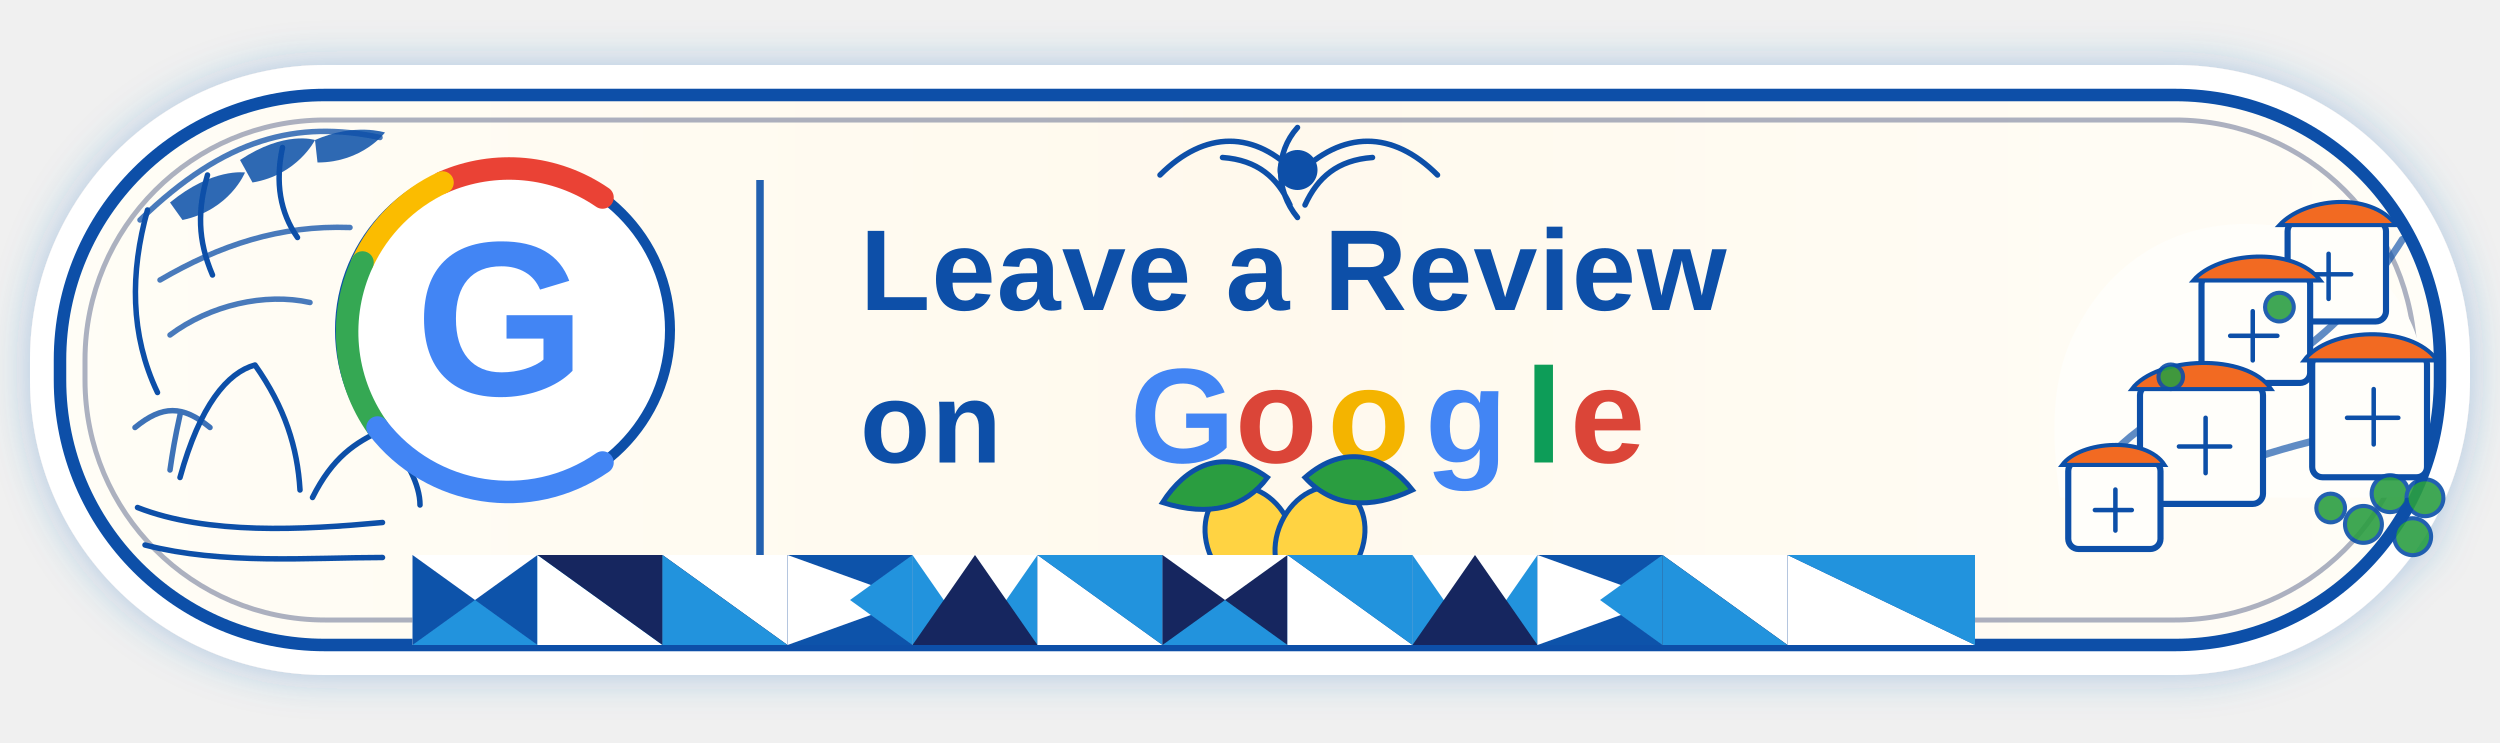
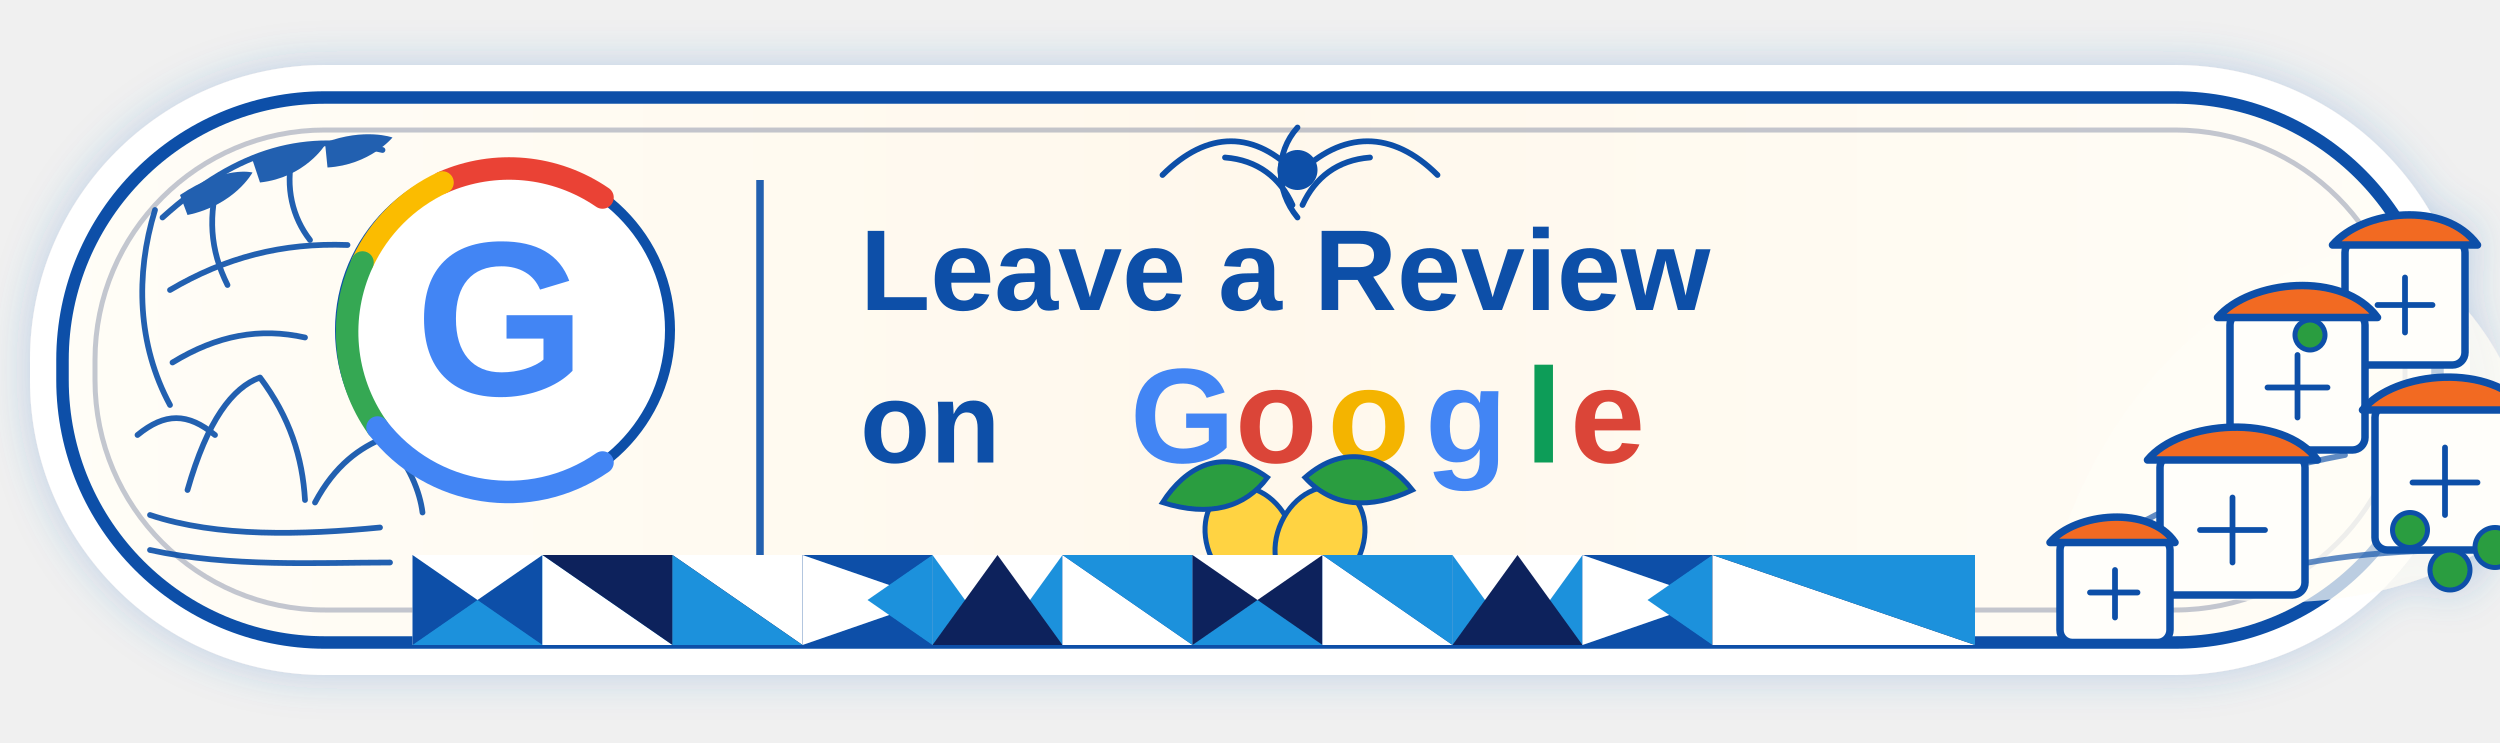
<svg xmlns="http://www.w3.org/2000/svg" width="1000" height="297" viewBox="0 0 1000 297" role="img" aria-label="Leave a Review on Google">
  <defs>
-     <filter id="softShadow" x="-8%" y="-22%" width="116%" height="150%">
+     <filter id="softShadow" x="-8%" y="-24%" width="116%" height="156%">
      <feDropShadow dx="0" dy="10" stdDeviation="10" flood-color="#031b3f" flood-opacity="0.35" />
-       <feDropShadow dx="0" dy="0" stdDeviation="8" flood-color="#2c78c4" flood-opacity="0.35" />
+       <feDropShadow dx="0" dy="0" stdDeviation="8" flood-color="#2c78c4" flood-opacity="0.28" />
    </filter>
    <linearGradient id="cream" x1="0" x2="1">
-       <stop offset="0" stop-color="#fffdf6" />
-       <stop offset="0.5" stop-color="#fff9ed" />
+       <stop offset="0" stop-color="#fffdf7" />
+       <stop offset="0.5" stop-color="#fff8ec" />
      <stop offset="1" stop-color="#fffdf7" />
    </linearGradient>
    <style>
-       .blue{fill:#0b4fa8}.navy{fill:#10235b}.line{fill:none;stroke:#0b4fa8;stroke-width:3.5;stroke-linecap:round;stroke-linejoin:round}.thin{fill:none;stroke:#0b4fa8;stroke-width:2.2;stroke-linecap:round;stroke-linejoin:round}.hand{font-family:'Trebuchet MS','Comic Sans MS',Arial,sans-serif}.title{font-size:46px;font-weight:600;letter-spacing:.5px}.gword{font-family:Arial,sans-serif;font-size:54px;font-weight:700}.small{font-size:17px}.roof{fill:#f26a23}.white{fill:#fffefa}.tile1{fill:#0b4fa8}.tile2{fill:#1f91dc}.tile3{fill:#10235b}.tile4{fill:#ffffff}.yellow{fill:#ffd342}.leaf{fill:#2b9d41}
+       .blue{fill:#0b4fa8}.line{fill:none;stroke:#0b4fa8;stroke-width:3.5;stroke-linecap:round;stroke-linejoin:round}.thin{fill:none;stroke:#0b4fa8;stroke-width:2.3;stroke-linecap:round;stroke-linejoin:round}.hand{font-family:'Trebuchet MS','Comic Sans MS',Arial,sans-serif}.roof{fill:#f26a23}.white{fill:#fffefa}.yellow{fill:#ffd342}.leaf{fill:#2b9d41}.tileA{fill:#0b4fa8}.tileB{fill:#1f91dc}.tileC{fill:#10235b}.tileD{fill:#fff}
    </style>
  </defs>
  <g filter="url(#softShadow)">
    <rect x="18" y="32" width="964" height="232" rx="112" fill="url(#cream)" />
-     <rect x="18" y="32" width="964" height="232" rx="112" fill="none" stroke="#ffffff" stroke-width="12" />
-     <rect x="24" y="38" width="952" height="220" rx="106" fill="none" stroke="#0b4fa8" stroke-width="5" />
-     <rect x="34" y="48" width="932" height="200" rx="96" fill="none" stroke="#10235b" stroke-width="2" opacity="0.35" />
-     <path class="thin" d="M56 88c34-33 63-40 96-33M64 112c24-14 48-22 76-21M68 134c16-12 38-17 56-13" opacity="0.75" />
-     <path class="thin" d="M59 84c-7 25-7 50 4 73M83 70c-4 14-4 26 2 40M113 59c-3 14-1 26 6 36" />
-     <path class="blue" d="M68 81c17-14 30-12 30-12s-6 15-25 19zM96 64c18-12 30-8 30-8s-7 14-25 17zM126 56c16-7 28-3 28-3s-9 12-27 12z" opacity="0.85" />
-     <path class="thin" d="M55 203c28 11 66 9 98 6M58 218c31 8 66 5 95 5M72 191c8-29 19-42 30-45 12 17 17 33 18 50M125 199c8-16 17-22 28-27 10 12 15 22 15 30" />
-     <path class="thin" d="M54 171c11-9 19-9 30 0M72 166c-2 9-3 15-4 22" opacity="0.8" />
-     <circle cx="202" cy="132" r="66" fill="#fff" stroke="#0b4fa8" stroke-width="4" />
-     <text x="166" y="158" font-family="Arial,sans-serif" font-size="88" font-weight="700" fill="#4285F4">G</text>
-     <path d="M177 73A66 66 0 0 1 241 79" fill="none" stroke="#EA4335" stroke-width="9" stroke-linecap="round" />
-     <path d="M145 105A66 66 0 0 1 177 73" fill="none" stroke="#FBBC05" stroke-width="9" stroke-linecap="round" />
-     <path d="M151 171A66 66 0 0 1 145 105" fill="none" stroke="#34A853" stroke-width="9" stroke-linecap="round" />
-     <path d="M241 185A66 66 0 0 1 151 171" fill="none" stroke="#4285F4" stroke-width="9" stroke-linecap="round" />
-     <line x1="304" y1="72" x2="304" y2="226" stroke="#0b4fa8" stroke-width="3" opacity="0.9" />
-     <path class="thin" d="M464 70c18-18 38-18 55 0 18-18 38-18 56 0M519 51c-9 10-9 25 0 36M489 63c14 1 22 8 27 19M549 63c-14 1-22 8-27 19" />
-     <circle cx="519" cy="68" r="8" class="blue" />
-     <text x="344" y="124" class="hand title" fill="#0b4fa8">Leave a Review</text>
-     <text x="344" y="185" class="hand title" fill="#0b4fa8">on</text>
-     <text x="452" y="185" class="gword" fill="#4285F4">G</text>
-     <text x="494" y="185" class="gword" fill="#DB4437">o</text>
-     <text x="531" y="185" class="gword" fill="#F4B400">o</text>
-     <text x="570" y="185" class="gword" fill="#4285F4">g</text>
-     <text x="610" y="185" class="gword" fill="#0F9D58">l</text>
-     <text x="628" y="185" class="gword" fill="#DB4437">e</text>
-     <ellipse cx="500" cy="216" rx="17" ry="22" class="yellow" stroke="#0b4fa8" stroke-width="2" transform="rotate(-25 500 216)" />
-     <ellipse cx="528" cy="216" rx="17" ry="22" class="yellow" stroke="#0b4fa8" stroke-width="2" transform="rotate(25 528 216)" />
-     <path class="leaf" d="M507 191c-18-13-33-4-42 10 19 6 33 2 42-10zM522 191c16-14 32-9 43 5-17 8-32 7-43-5z" stroke="#0b4fa8" stroke-width="2" />
+     <rect x="18" y="32" width="964" height="232" rx="112" fill="none" stroke="#fff" stroke-width="12" />
+     <rect x="25" y="39" width="950" height="218" rx="105" fill="none" stroke="#0b4fa8" stroke-width="5" />
+     <rect x="38" y="52" width="924" height="192" rx="92" fill="none" stroke="#10235b" stroke-width="2" opacity=".25" />
+     <g opacity=".9">
+       <path class="thin" d="M65 87c31-28 58-34 88-27M68 116c22-13 45-19 71-18M69 145c18-11 35-14 53-10" />
+       <path class="thin" d="M62 84c-8 26-7 54 6 78M88 70c-5 16-4 30 3 44M117 62c-3 13 0 25 7 34" />
+       <path class="blue" d="M72 78c18-12 29-9 29-9s-7 13-26 17zM101 64c17-10 29-6 29-6s-8 13-26 15zM130 57c16-6 27-2 27-2s-9 11-26 12z" />
+       <path class="thin" d="M60 206c27 9 61 8 92 5M60 220c32 7 67 5 96 5M75 196c8-28 18-41 29-45 12 16 17 32 18 49M126 201c8-15 18-22 28-26 10 11 14 22 15 30M55 174c11-9 20-9 31 0" />
+     </g>
+     <g transform="translate(202 132)">
+       <circle r="66" fill="#fff" stroke="#0b4fa8" stroke-width="4" />
+       <text x="-36" y="26" font-family="Arial,sans-serif" font-size="88" font-weight="700" fill="#4285F4">G</text>
+       <path d="M-25 -59A66 66 0 0 1 39 -53" fill="none" stroke="#EA4335" stroke-width="9" stroke-linecap="round" />
+       <path d="M-57 -27A66 66 0 0 1 -25 -59" fill="none" stroke="#FBBC05" stroke-width="9" stroke-linecap="round" />
+       <path d="M-51 39A66 66 0 0 1 -57 -27" fill="none" stroke="#34A853" stroke-width="9" stroke-linecap="round" />
+       <path d="M39 53A66 66 0 0 1 -51 39" fill="none" stroke="#4285F4" stroke-width="9" stroke-linecap="round" />
+     </g>
+     <line x1="304" y1="72" x2="304" y2="226" stroke="#0b4fa8" stroke-width="3" opacity=".9" />
+     <g>
+       <path class="thin" d="M465 70c18-18 37-18 54 0 18-18 38-18 56 0M519 51c-9 10-9 25 0 36M490 63c13 1 22 8 27 19M548 63c-13 1-22 8-27 19" />
+       <circle cx="519" cy="68" r="8" class="blue" />
+     </g>
+     <text x="344" y="124" class="hand" font-size="46" font-weight="700" fill="#0b4fa8">Leave a Review</text>
+     <text x="344" y="185" class="hand" font-size="46" font-weight="700" fill="#0b4fa8">on</text>
+     <text x="452" y="185" font-family="Arial,sans-serif" font-size="54" font-weight="700" fill="#4285F4">G</text>
+     <text x="494" y="185" font-family="Arial,sans-serif" font-size="54" font-weight="700" fill="#DB4437">o</text>
+     <text x="531" y="185" font-family="Arial,sans-serif" font-size="54" font-weight="700" fill="#F4B400">o</text>
+     <text x="570" y="185" font-family="Arial,sans-serif" font-size="54" font-weight="700" fill="#4285F4">g</text>
+     <text x="610" y="185" font-family="Arial,sans-serif" font-size="54" font-weight="700" fill="#0F9D58">l</text>
+     <text x="628" y="185" font-family="Arial,sans-serif" font-size="54" font-weight="700" fill="#DB4437">e</text>
+     <g>
+       <ellipse cx="500" cy="216" rx="17" ry="22" class="yellow" stroke="#0b4fa8" stroke-width="2" transform="rotate(-25 500 216)" />
+       <ellipse cx="528" cy="216" rx="17" ry="22" class="yellow" stroke="#0b4fa8" stroke-width="2" transform="rotate(25 528 216)" />
+       <path class="leaf" d="M507 191c-18-13-33-4-42 10 19 6 33 2 42-10zM522 191c16-14 32-9 43 5-17 8-32 7-43-5z" stroke="#0b4fa8" stroke-width="2" />
+     </g>
    <g transform="translate(165 222)">
      <rect width="625" height="36" fill="#fff" />
-       <g opacity="0.98">
-         <rect x="0" y="0" width="50" height="36" class="tile1" />
-         <polygon points="0,0 50,0 25,18" class="tile4" />
-         <polygon points="0,36 50,36 25,18" class="tile2" />
-         <rect x="50" y="0" width="50" height="36" class="tile2" />
-         <polygon points="50,0 100,36 50,36" class="tile4" />
-         <polygon points="100,0 100,36 50,0" class="tile3" />
-         <rect x="100" y="0" width="50" height="36" class="tile3" />
-         <polygon points="100,0 150,0 150,36" class="tile4" />
-         <polygon points="100,36 150,36 100,0" class="tile2" />
-         <rect x="150" y="0" width="50" height="36" class="tile1" />
-         <polygon points="150,0 200,18 150,36" class="tile4" />
-         <polygon points="200,0 200,36 175,18" class="tile2" />
-         <rect x="200" y="0" width="50" height="36" class="tile2" />
-         <polygon points="200,0 250,0 225,36" class="tile4" />
-         <polygon points="200,36 250,36 225,0" class="tile3" />
-         <rect x="250" y="0" width="50" height="36" class="tile1" />
-         <polygon points="250,0 300,36 250,36" class="tile4" />
-         <polygon points="300,0 300,36 250,0" class="tile2" />
-         <rect x="300" y="0" width="50" height="36" class="tile3" />
-         <polygon points="300,0 350,0 325,18" class="tile4" />
-         <polygon points="300,36 350,36 325,18" class="tile2" />
-         <rect x="350" y="0" width="50" height="36" class="tile1" />
-         <polygon points="350,0 400,36 350,36" class="tile4" />
-         <polygon points="400,0 400,36 350,0" class="tile2" />
-         <rect x="400" y="0" width="50" height="36" class="tile2" />
-         <polygon points="400,0 450,0 425,36" class="tile4" />
-         <polygon points="400,36 450,36 425,0" class="tile3" />
-         <rect x="450" y="0" width="50" height="36" class="tile1" />
-         <polygon points="450,0 500,18 450,36" class="tile4" />
-         <polygon points="500,0 500,36 475,18" class="tile2" />
-         <rect x="500" y="0" width="50" height="36" class="tile3" />
-         <polygon points="500,0 550,0 550,36" class="tile4" />
-         <polygon points="500,36 550,36 500,0" class="tile2" />
-         <rect x="550" y="0" width="75" height="36" class="tile1" />
-         <polygon points="550,0 625,36 550,36" class="tile4" />
-         <polygon points="625,0 625,36 550,0" class="tile2" />
+       <g>
+         <rect x="0" y="0" width="52" height="36" class="tileA" />
+         <polygon points="0,0 52,0 26,18" class="tileD" />
+         <polygon points="0,36 52,36 26,18" class="tileB" />
+         <rect x="52" y="0" width="52" height="36" class="tileB" />
+         <polygon points="52,0 104,36 52,36" class="tileD" />
+         <polygon points="104,0 104,36 52,0" class="tileC" />
+         <rect x="104" y="0" width="52" height="36" class="tileC" />
+         <polygon points="104,0 156,0 156,36" class="tileD" />
+         <polygon points="104,36 156,36 104,0" class="tileB" />
+         <rect x="156" y="0" width="52" height="36" class="tileA" />
+         <polygon points="156,0 208,18 156,36" class="tileD" />
+         <polygon points="208,0 208,36 182,18" class="tileB" />
+         <rect x="208" y="0" width="52" height="36" class="tileB" />
+         <polygon points="208,0 260,0 234,36" class="tileD" />
+         <polygon points="208,36 260,36 234,0" class="tileC" />
+         <rect x="260" y="0" width="52" height="36" class="tileA" />
+         <polygon points="260,0 312,36 260,36" class="tileD" />
+         <polygon points="312,0 312,36 260,0" class="tileB" />
+         <rect x="312" y="0" width="52" height="36" class="tileC" />
+         <polygon points="312,0 364,0 338,18" class="tileD" />
+         <polygon points="312,36 364,36 338,18" class="tileB" />
+         <rect x="364" y="0" width="52" height="36" class="tileA" />
+         <polygon points="364,0 416,36 364,36" class="tileD" />
+         <polygon points="416,0 416,36 364,0" class="tileB" />
+         <rect x="416" y="0" width="52" height="36" class="tileB" />
+         <polygon points="416,0 468,0 442,36" class="tileD" />
+         <polygon points="416,36 468,36 442,0" class="tileC" />
+         <rect x="468" y="0" width="52" height="36" class="tileA" />
+         <polygon points="468,0 520,18 468,36" class="tileD" />
+         <polygon points="520,0 520,36 494,18" class="tileB" />
+         <rect x="520" y="0" width="105" height="36" class="tileC" />
+         <polygon points="520,0 625,36 520,36" class="tileD" />
+         <polygon points="625,0 625,36 520,0" class="tileB" />
      </g>
    </g>
-     <g transform="translate(815 72) scale(0.82)">
-       <path class="white" d="M11 155h170c9-17 13-49 5-75-9-32-39-55-73-58-39-4-73 13-92 47-12 20-16 46-10 86z" />
-       <path class="line" d="M20 154c18-27 39-42 65-49 35-10 67-35 93-76M47 165c24-18 55-30 93-39" opacity="0.65" />
-       <rect x="122" y="20" width="48" height="49" rx="5" class="white" stroke="#0b4fa8" stroke-width="3" />
-       <path class="roof" d="M118 22c12-13 44-17 57 0z" stroke="#0b4fa8" stroke-width="2" />
-       <path class="thin" d="M142 36v22M132 46h21" />
-       <rect x="80" y="46" width="53" height="53" rx="5" class="white" stroke="#0b4fa8" stroke-width="3" />
-       <path class="roof" d="M76 49c12-14 49-17 62 0z" stroke="#0b4fa8" stroke-width="2" />
-       <path class="thin" d="M105 64v24M94 76h23" />
-       <rect x="134" y="85" width="56" height="60" rx="5" class="white" stroke="#0b4fa8" stroke-width="3" />
-       <path class="roof" d="M130 88c12-16 52-18 65 0z" stroke="#0b4fa8" stroke-width="2" />
-       <path class="thin" d="M164 102v27M151 116h25" />
-       <rect x="50" y="100" width="60" height="58" rx="5" class="white" stroke="#0b4fa8" stroke-width="3" />
-       <path class="roof" d="M46 102c12-16 56-18 68 0z" stroke="#0b4fa8" stroke-width="2" />
-       <path class="thin" d="M82 116v27M69 130h25" />
-       <rect x="15" y="137" width="45" height="43" rx="5" class="white" stroke="#0b4fa8" stroke-width="3" />
-       <path class="roof" d="M12 139c9-12 41-14 50 0z" stroke="#0b4fa8" stroke-width="2" />
-       <path class="thin" d="M38 151v20M28 161h18" />
-       <g class="leaf" stroke="#0b4fa8" stroke-width="2" opacity="0.9">
-         <circle cx="172" cy="153" r="9" />
-         <circle cx="189" cy="155" r="9" />
-         <circle cx="159" cy="168" r="9" />
-         <circle cx="183" cy="174" r="9" />
-         <circle cx="143" cy="160" r="7" />
-         <circle cx="118" cy="62" r="7" />
-         <circle cx="65" cy="96" r="6" />
+     <g transform="translate(806 62)">
+       <path d="M18 155c20-60 64-105 126-120 38 16 62 54 67 105-46 44-128 53-193 15z" fill="#fffdf7" opacity=".72" />
+       <path class="thin" d="M28 162c28-22 62-34 104-42M58 146c30-17 62-37 94-74M82 172c29-10 62-14 100-14" opacity=".65" />
+       <g stroke="#0b4fa8" stroke-width="3" stroke-linejoin="round">
+         <g transform="translate(132 16)">
+           <rect x="0" y="18" width="48" height="50" rx="5" class="white" />
+           <path d="M-5 20c12-14 45-18 58 0z" class="roof" />
+           <path class="thin" d="M24 33v22M13 44h22" />
+         </g>
+         <g transform="translate(86 45)">
+           <rect x="0" y="18" width="54" height="55" rx="5" class="white" />
+           <path d="M-5 20c13-15 50-19 64 0z" class="roof" />
+           <path class="thin" d="M27 35v25M15 48h24" />
+         </g>
+         <g transform="translate(144 82)">
+           <rect x="0" y="18" width="56" height="58" rx="5" class="white" />
+           <path d="M-5 20c13-16 52-19 66 0z" class="roof" />
+           <path class="thin" d="M28 35v27M15 49h26" />
+         </g>
+         <g transform="translate(58 102)">
+           <rect x="0" y="18" width="58" height="56" rx="5" class="white" />
+           <path d="M-5 20c13-16 54-19 68 0z" class="roof" />
+           <path class="thin" d="M29 35v26M16 48h26" />
+         </g>
+         <g transform="translate(18 135)">
+           <rect x="0" y="18" width="44" height="42" rx="5" class="white" />
+           <path d="M-4 20c10-12 40-15 50 0z" class="roof" />
+           <path class="thin" d="M22 31v19M12 40h19" />
+         </g>
+       </g>
+       <g class="leaf" stroke="#0b4fa8" stroke-width="2">
+         <circle cx="192" cy="157" r="8" />
+         <circle cx="174" cy="166" r="8" />
+         <circle cx="206" cy="172" r="8" />
+         <circle cx="158" cy="150" r="7" />
+         <circle cx="118" cy="72" r="6" />
      </g>
    </g>
  </g>
</svg>
